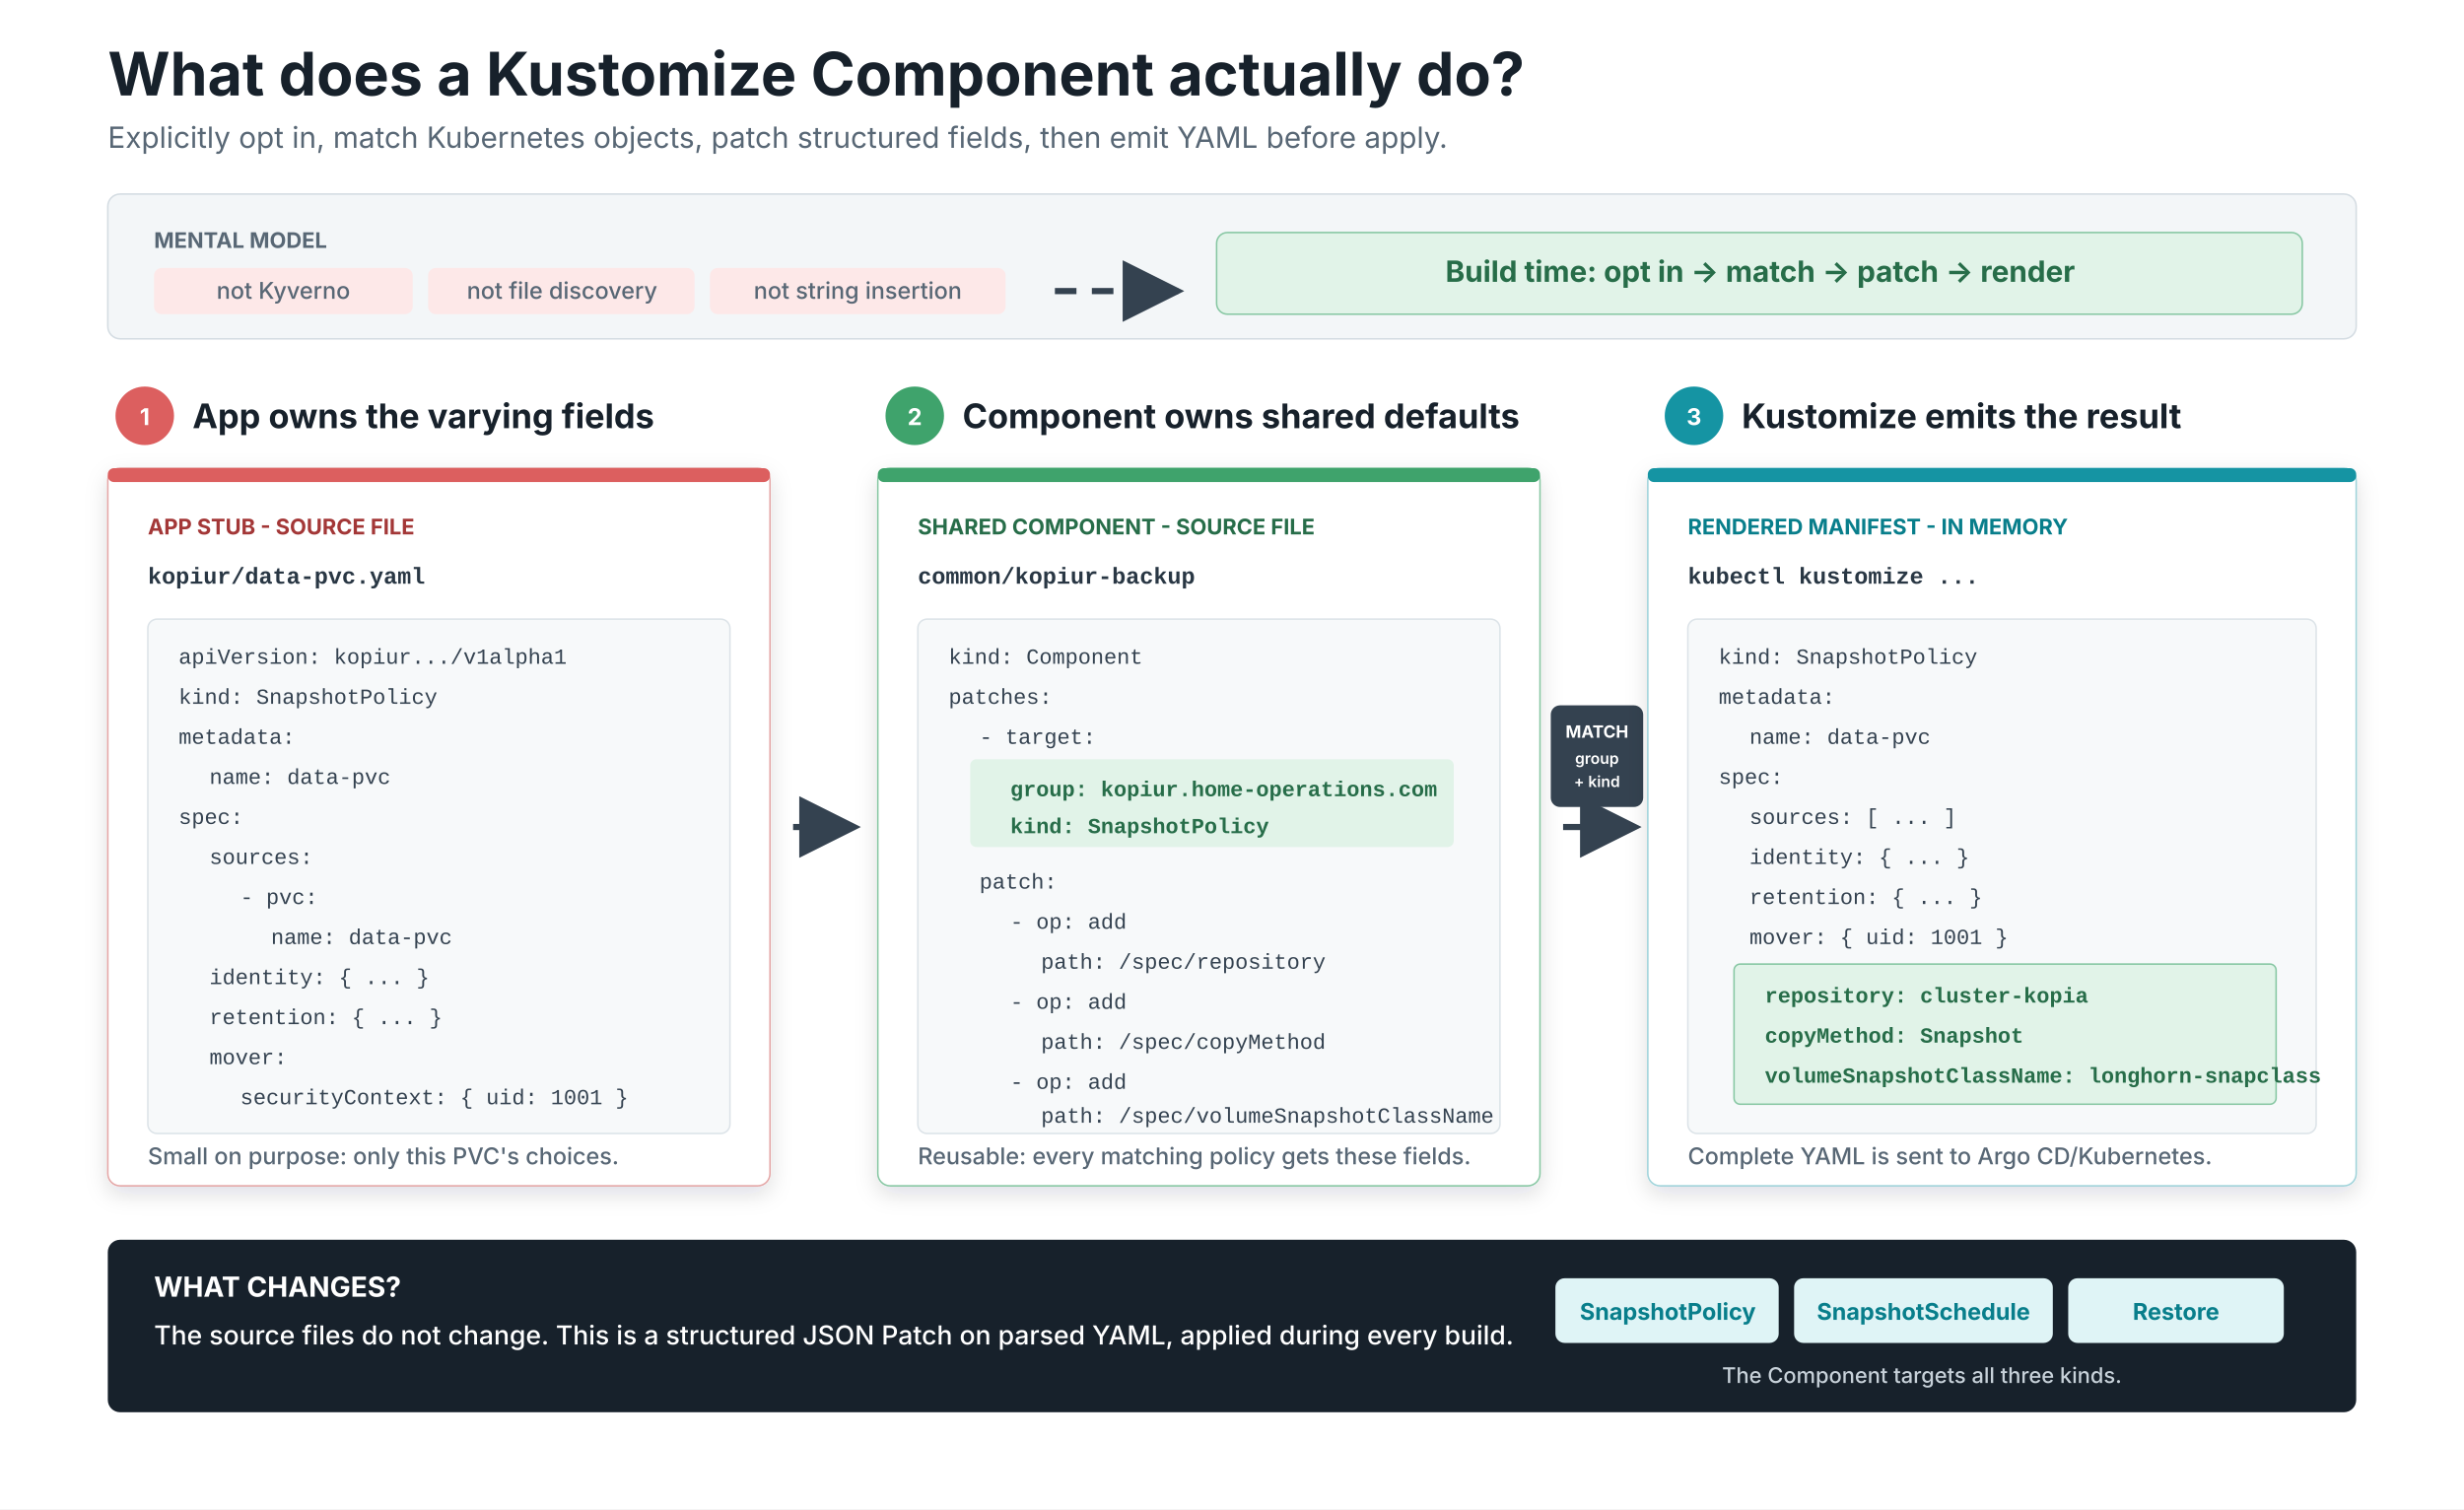
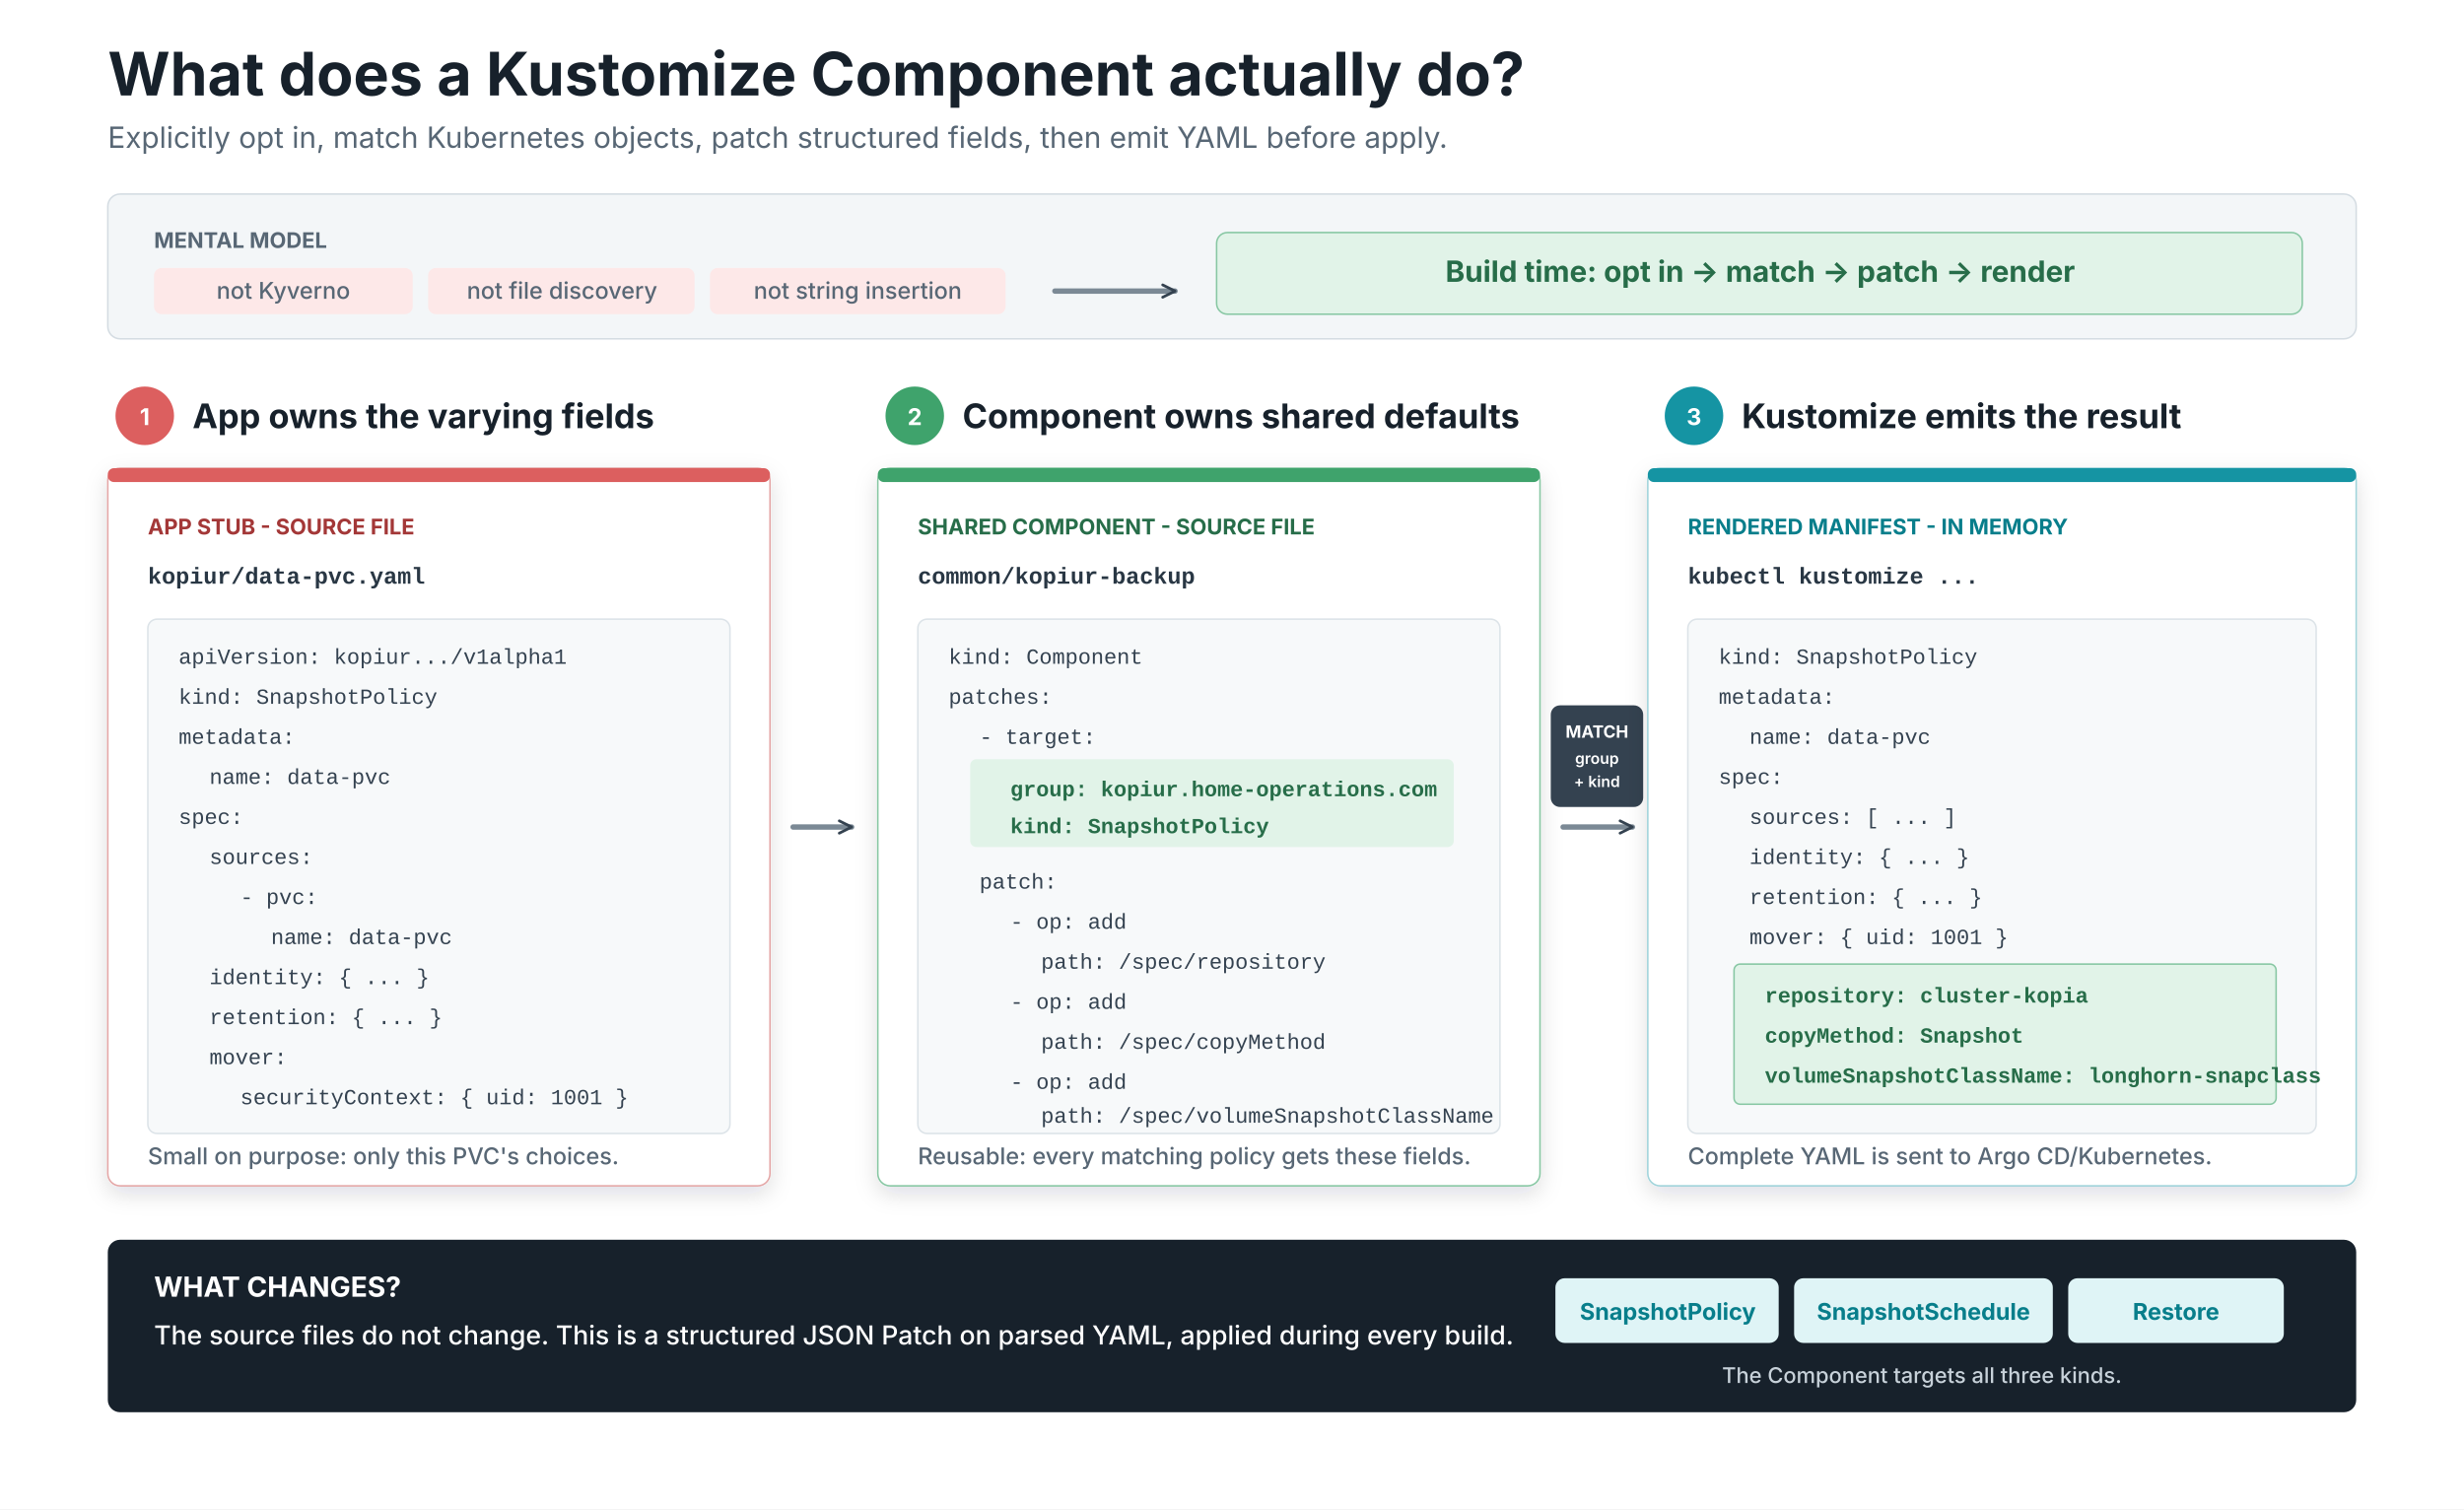
<svg xmlns="http://www.w3.org/2000/svg" width="1600" height="980" viewBox="0 0 1600 980" role="img" aria-labelledby="title desc">
  <defs>
    <filter id="shadow" x="-20%" y="-20%" width="140%" height="140%">
      <feDropShadow dx="0" dy="5" stdDeviation="7" flood-color="#17212b" flood-opacity="0.13" />
    </filter>
-     <marker id="arrow" markerWidth="12" markerHeight="12" refX="10" refY="6" orient="auto">
-       <path d="M1,1 L11,6 L1,11 Z" fill="#344250" />
+     <marker id="arrow" markerWidth="10" markerHeight="10" refX="9" refY="5" orient="auto" markerUnits="userSpaceOnUse">
+       <path d="M1 1 L9 5 L1 9" fill="none" stroke="#344250" stroke-width="1.8" stroke-linecap="round" stroke-linejoin="round" />
    </marker>
    <style>
      .title { font: 700 39px Inter, ui-sans-serif, system-ui, sans-serif; fill: #17212b; }
      .subtitle { font: 400 19px Inter, ui-sans-serif, system-ui, sans-serif; fill: #586775; }
      .card-title { font: 700 22px Inter, ui-sans-serif, system-ui, sans-serif; fill: #17212b; }
      .label { font: 700 14px Inter, ui-sans-serif, system-ui, sans-serif; }
      .body { font: 500 17px Inter, ui-sans-serif, system-ui, sans-serif; fill: #455563; }
      .small { font: 500 15px Inter, ui-sans-serif, system-ui, sans-serif; fill: #586775; }
      .mono { font: 600 15px "SFMono-Regular", Consolas, "Liberation Mono", monospace; fill: #293744; }
      .yaml { font: 500 14px "SFMono-Regular", Consolas, "Liberation Mono", monospace; fill: #344250; }
      .yaml-strong { font: 700 14px "SFMono-Regular", Consolas, "Liberation Mono", monospace; fill: #276d49; }
      .badge { font: 700 15px Inter, ui-sans-serif, system-ui, sans-serif; fill: #ffffff; }
-       .motion { stroke-dasharray: 14 10; animation: reveal .45s ease-out both var(--delay, 0s), flow 1.1s linear infinite; }
-       @keyframes reveal { from { opacity: 0; } to { opacity: 1; } }
-       @keyframes flow { to { stroke-dashoffset: -48; } }
-       @media (prefers-reduced-motion: reduce) { .motion { animation: none; stroke-dasharray: none; } }
+       .connector { fill: none; stroke: #7b8995; stroke-width: 3.5; stroke-linecap: round; stroke-linejoin: round; }
+       .packet { stroke: #ffffff; stroke-width: 2; }
+       @media (prefers-reduced-motion: reduce) { .packet { display: none; } }
    </style>
  </defs>
  <rect width="1600" height="980" fill="#ffffff" />
  <text x="70" y="62" class="title">What does a Kustomize Component actually do?</text>
  <text x="70" y="96" class="subtitle">Explicitly opt in, match Kubernetes objects, patch structured fields, then emit YAML before apply.</text>
  <rect x="70" y="126" width="1460" height="94" rx="8" fill="#f3f6f8" stroke="#d4dce2" />
  <text x="100" y="161" class="label" fill="#586775">MENTAL MODEL</text>
  <rect x="100" y="174" width="168" height="30" rx="5" fill="#fde8e8" />
  <text x="184" y="194" text-anchor="middle" class="small">not Kyverno</text>
  <rect x="278" y="174" width="173" height="30" rx="5" fill="#fde8e8" />
  <text x="365" y="194" text-anchor="middle" class="small">not file discovery</text>
  <rect x="461" y="174" width="192" height="30" rx="5" fill="#fde8e8" />
  <text x="557" y="194" text-anchor="middle" class="small">not string insertion</text>
-   <path class="motion" style="--delay:.2s" d="M685 189 H765" fill="none" stroke="#344250" stroke-width="4" marker-end="url(#arrow)" />
+   <path id="mental-build" class="connector" d="M685 189 H763" marker-end="url(#arrow)" />
+   <circle class="packet" r="5" fill="#344250" opacity="0">
+     <set attributeName="opacity" to="1" begin=".01s" fill="freeze" />
+     <animateMotion dur="1.7s" repeatCount="indefinite" begin="-.2s">
+       <mpath href="#mental-build" />
+     </animateMotion>
+   </circle>
  <rect x="790" y="151" width="705" height="53" rx="7" fill="#e1f3e8" stroke="#87c7a3" />
  <text x="1143" y="183" text-anchor="middle" style="font:700 19px Inter, sans-serif; fill:#276d49;">Build time: opt in -&gt; match -&gt; patch -&gt; render</text>
  <circle cx="94" cy="270" r="19" fill="#dc5f5f" />
  <text x="94" y="276" text-anchor="middle" class="badge">1</text>
  <text x="125" y="278" class="card-title">App owns the varying fields</text>
  <circle cx="594" cy="270" r="19" fill="#3fa36c" />
  <text x="594" y="276" text-anchor="middle" class="badge">2</text>
  <text x="625" y="278" class="card-title">Component owns shared defaults</text>
  <circle cx="1100" cy="270" r="19" fill="#1594a3" />
  <text x="1100" y="276" text-anchor="middle" class="badge">3</text>
  <text x="1131" y="278" class="card-title">Kustomize emits the result</text>
  <rect x="70" y="304" width="430" height="466" rx="8" fill="#ffffff" stroke="#e4a6a6" filter="url(#shadow)" />
  <rect x="70" y="304" width="430" height="9" rx="4" fill="#dc5f5f" />
  <text x="96" y="347" class="label" fill="#a33737">APP STUB - SOURCE FILE</text>
  <text x="96" y="379" class="mono">kopiur/data-pvc.yaml</text>
  <rect x="96" y="402" width="378" height="334" rx="6" fill="#f7f9fa" stroke="#dce3e8" />
  <text x="116" y="431" class="yaml">apiVersion: kopiur.../v1alpha1</text>
  <text x="116" y="457" class="yaml">kind: SnapshotPolicy</text>
  <text x="116" y="483" class="yaml">metadata:</text>
  <text x="136" y="509" class="yaml">name: data-pvc</text>
  <text x="116" y="535" class="yaml">spec:</text>
  <text x="136" y="561" class="yaml">sources:</text>
  <text x="156" y="587" class="yaml">- pvc:</text>
  <text x="176" y="613" class="yaml">name: data-pvc</text>
  <text x="136" y="639" class="yaml">identity: { ... }</text>
  <text x="136" y="665" class="yaml">retention: { ... }</text>
  <text x="136" y="691" class="yaml">mover:</text>
  <text x="156" y="717" class="yaml">securityContext: { uid: 1001 }</text>
  <text x="96" y="756" class="small">Small on purpose: only this PVC's choices.</text>
  <rect x="570" y="304" width="430" height="466" rx="8" fill="#ffffff" stroke="#87c7a3" filter="url(#shadow)" />
  <rect x="570" y="304" width="430" height="9" rx="4" fill="#3fa36c" />
  <text x="596" y="347" class="label" fill="#276d49">SHARED COMPONENT - SOURCE FILE</text>
  <text x="596" y="379" class="mono">common/kopiur-backup</text>
  <rect x="596" y="402" width="378" height="334" rx="6" fill="#f7f9fa" stroke="#dce3e8" />
  <text x="616" y="431" class="yaml">kind: Component</text>
  <text x="616" y="457" class="yaml">patches:</text>
  <text x="636" y="483" class="yaml">- target:</text>
  <rect x="630" y="493" width="314" height="57" rx="4" fill="#e1f3e8" />
  <text x="656" y="517" class="yaml-strong">group: kopiur.home-operations.com</text>
  <text x="656" y="541" class="yaml-strong">kind: SnapshotPolicy</text>
  <text x="636" y="577" class="yaml">patch:</text>
  <text x="656" y="603" class="yaml">- op: add</text>
  <text x="676" y="629" class="yaml">path: /spec/repository</text>
  <text x="656" y="655" class="yaml">- op: add</text>
  <text x="676" y="681" class="yaml">path: /spec/copyMethod</text>
  <text x="656" y="707" class="yaml">- op: add</text>
  <text x="676" y="729" class="yaml">path: /spec/volumeSnapshotClassName</text>
  <text x="596" y="756" class="small">Reusable: every matching policy gets these fields.</text>
-   <path class="motion" style="--delay:.65s" d="M515 537 H555" fill="none" stroke="#344250" stroke-width="4" marker-end="url(#arrow)" />
-   <path class="motion" style="--delay:1.1s" d="M1015 537 H1062" fill="none" stroke="#344250" stroke-width="4" marker-end="url(#arrow)" />
+   <path id="stub-component" class="connector" d="M515 537 H553" marker-end="url(#arrow)" />
+   <circle class="packet" r="5" fill="#344250" opacity="0">
+     <set attributeName="opacity" to="1" begin=".01s" fill="freeze" />
+     <animateMotion dur="1.4s" repeatCount="indefinite" begin="-.65s">
+       <mpath href="#stub-component" />
+     </animateMotion>
+   </circle>
+   <path id="component-render" class="connector" d="M1015 537 H1060" marker-end="url(#arrow)" />
+   <circle class="packet" r="5" fill="#344250" opacity="0">
+     <set attributeName="opacity" to="1" begin=".01s" fill="freeze" />
+     <animateMotion dur="1.4s" repeatCount="indefinite" begin="-1.1s">
+       <mpath href="#component-render" />
+     </animateMotion>
+   </circle>
  <rect x="1007" y="458" width="60" height="66" rx="6" fill="#344250" />
  <text x="1037" y="479" text-anchor="middle" style="font:700 11px Inter, sans-serif; fill:#ffffff;">MATCH</text>
  <text x="1037" y="496" text-anchor="middle" style="font:600 10px Inter, sans-serif; fill:#ffffff;">group</text>
  <text x="1037" y="511" text-anchor="middle" style="font:600 10px Inter, sans-serif; fill:#ffffff;">+ kind</text>
  <rect x="1070" y="304" width="460" height="466" rx="8" fill="#ffffff" stroke="#9fd3da" filter="url(#shadow)" />
  <rect x="1070" y="304" width="460" height="9" rx="4" fill="#1594a3" />
  <text x="1096" y="347" class="label" fill="#087e8b">RENDERED MANIFEST - IN MEMORY</text>
  <text x="1096" y="379" class="mono">kubectl kustomize ...</text>
  <rect x="1096" y="402" width="408" height="334" rx="6" fill="#f7f9fa" stroke="#dce3e8" />
  <text x="1116" y="431" class="yaml">kind: SnapshotPolicy</text>
  <text x="1116" y="457" class="yaml">metadata:</text>
  <text x="1136" y="483" class="yaml">name: data-pvc</text>
  <text x="1116" y="509" class="yaml">spec:</text>
  <text x="1136" y="535" class="yaml">sources: [ ... ]</text>
  <text x="1136" y="561" class="yaml">identity: { ... }</text>
  <text x="1136" y="587" class="yaml">retention: { ... }</text>
  <text x="1136" y="613" class="yaml">mover: { uid: 1001 }</text>
  <rect x="1126" y="626" width="352" height="91" rx="4" fill="#e1f3e8" stroke="#87c7a3" />
  <text x="1146" y="651" class="yaml-strong">repository: cluster-kopia</text>
  <text x="1146" y="677" class="yaml-strong">copyMethod: Snapshot</text>
  <text x="1146" y="703" class="yaml-strong">volumeSnapshotClassName: longhorn-snapclass</text>
  <text x="1096" y="756" class="small">Complete YAML is sent to Argo CD/Kubernetes.</text>
  <rect x="70" y="805" width="1460" height="112" rx="8" fill="#17212b" />
  <text x="100" y="842" style="font:700 18px Inter, sans-serif; fill:#ffffff;">WHAT CHANGES?</text>
  <text x="100" y="873" style="font:500 17px Inter, sans-serif; fill:#ffffff;">The source files do not change. This is a structured JSON Patch on parsed YAML, applied during every build.</text>
  <rect x="1010" y="830" width="145" height="42" rx="6" fill="#dff4f6" />
  <text x="1083" y="857" text-anchor="middle" style="font:700 15px Inter, sans-serif; fill:#087e8b;">SnapshotPolicy</text>
  <rect x="1165" y="830" width="168" height="42" rx="6" fill="#dff4f6" />
  <text x="1249" y="857" text-anchor="middle" style="font:700 15px Inter, sans-serif; fill:#087e8b;">SnapshotSchedule</text>
  <rect x="1343" y="830" width="140" height="42" rx="6" fill="#dff4f6" />
  <text x="1413" y="857" text-anchor="middle" style="font:700 15px Inter, sans-serif; fill:#087e8b;">Restore</text>
  <text x="1248" y="898" text-anchor="middle" style="font:500 14px Inter, sans-serif; fill:#c7d1d9;">The Component targets all three kinds.</text>
</svg>
